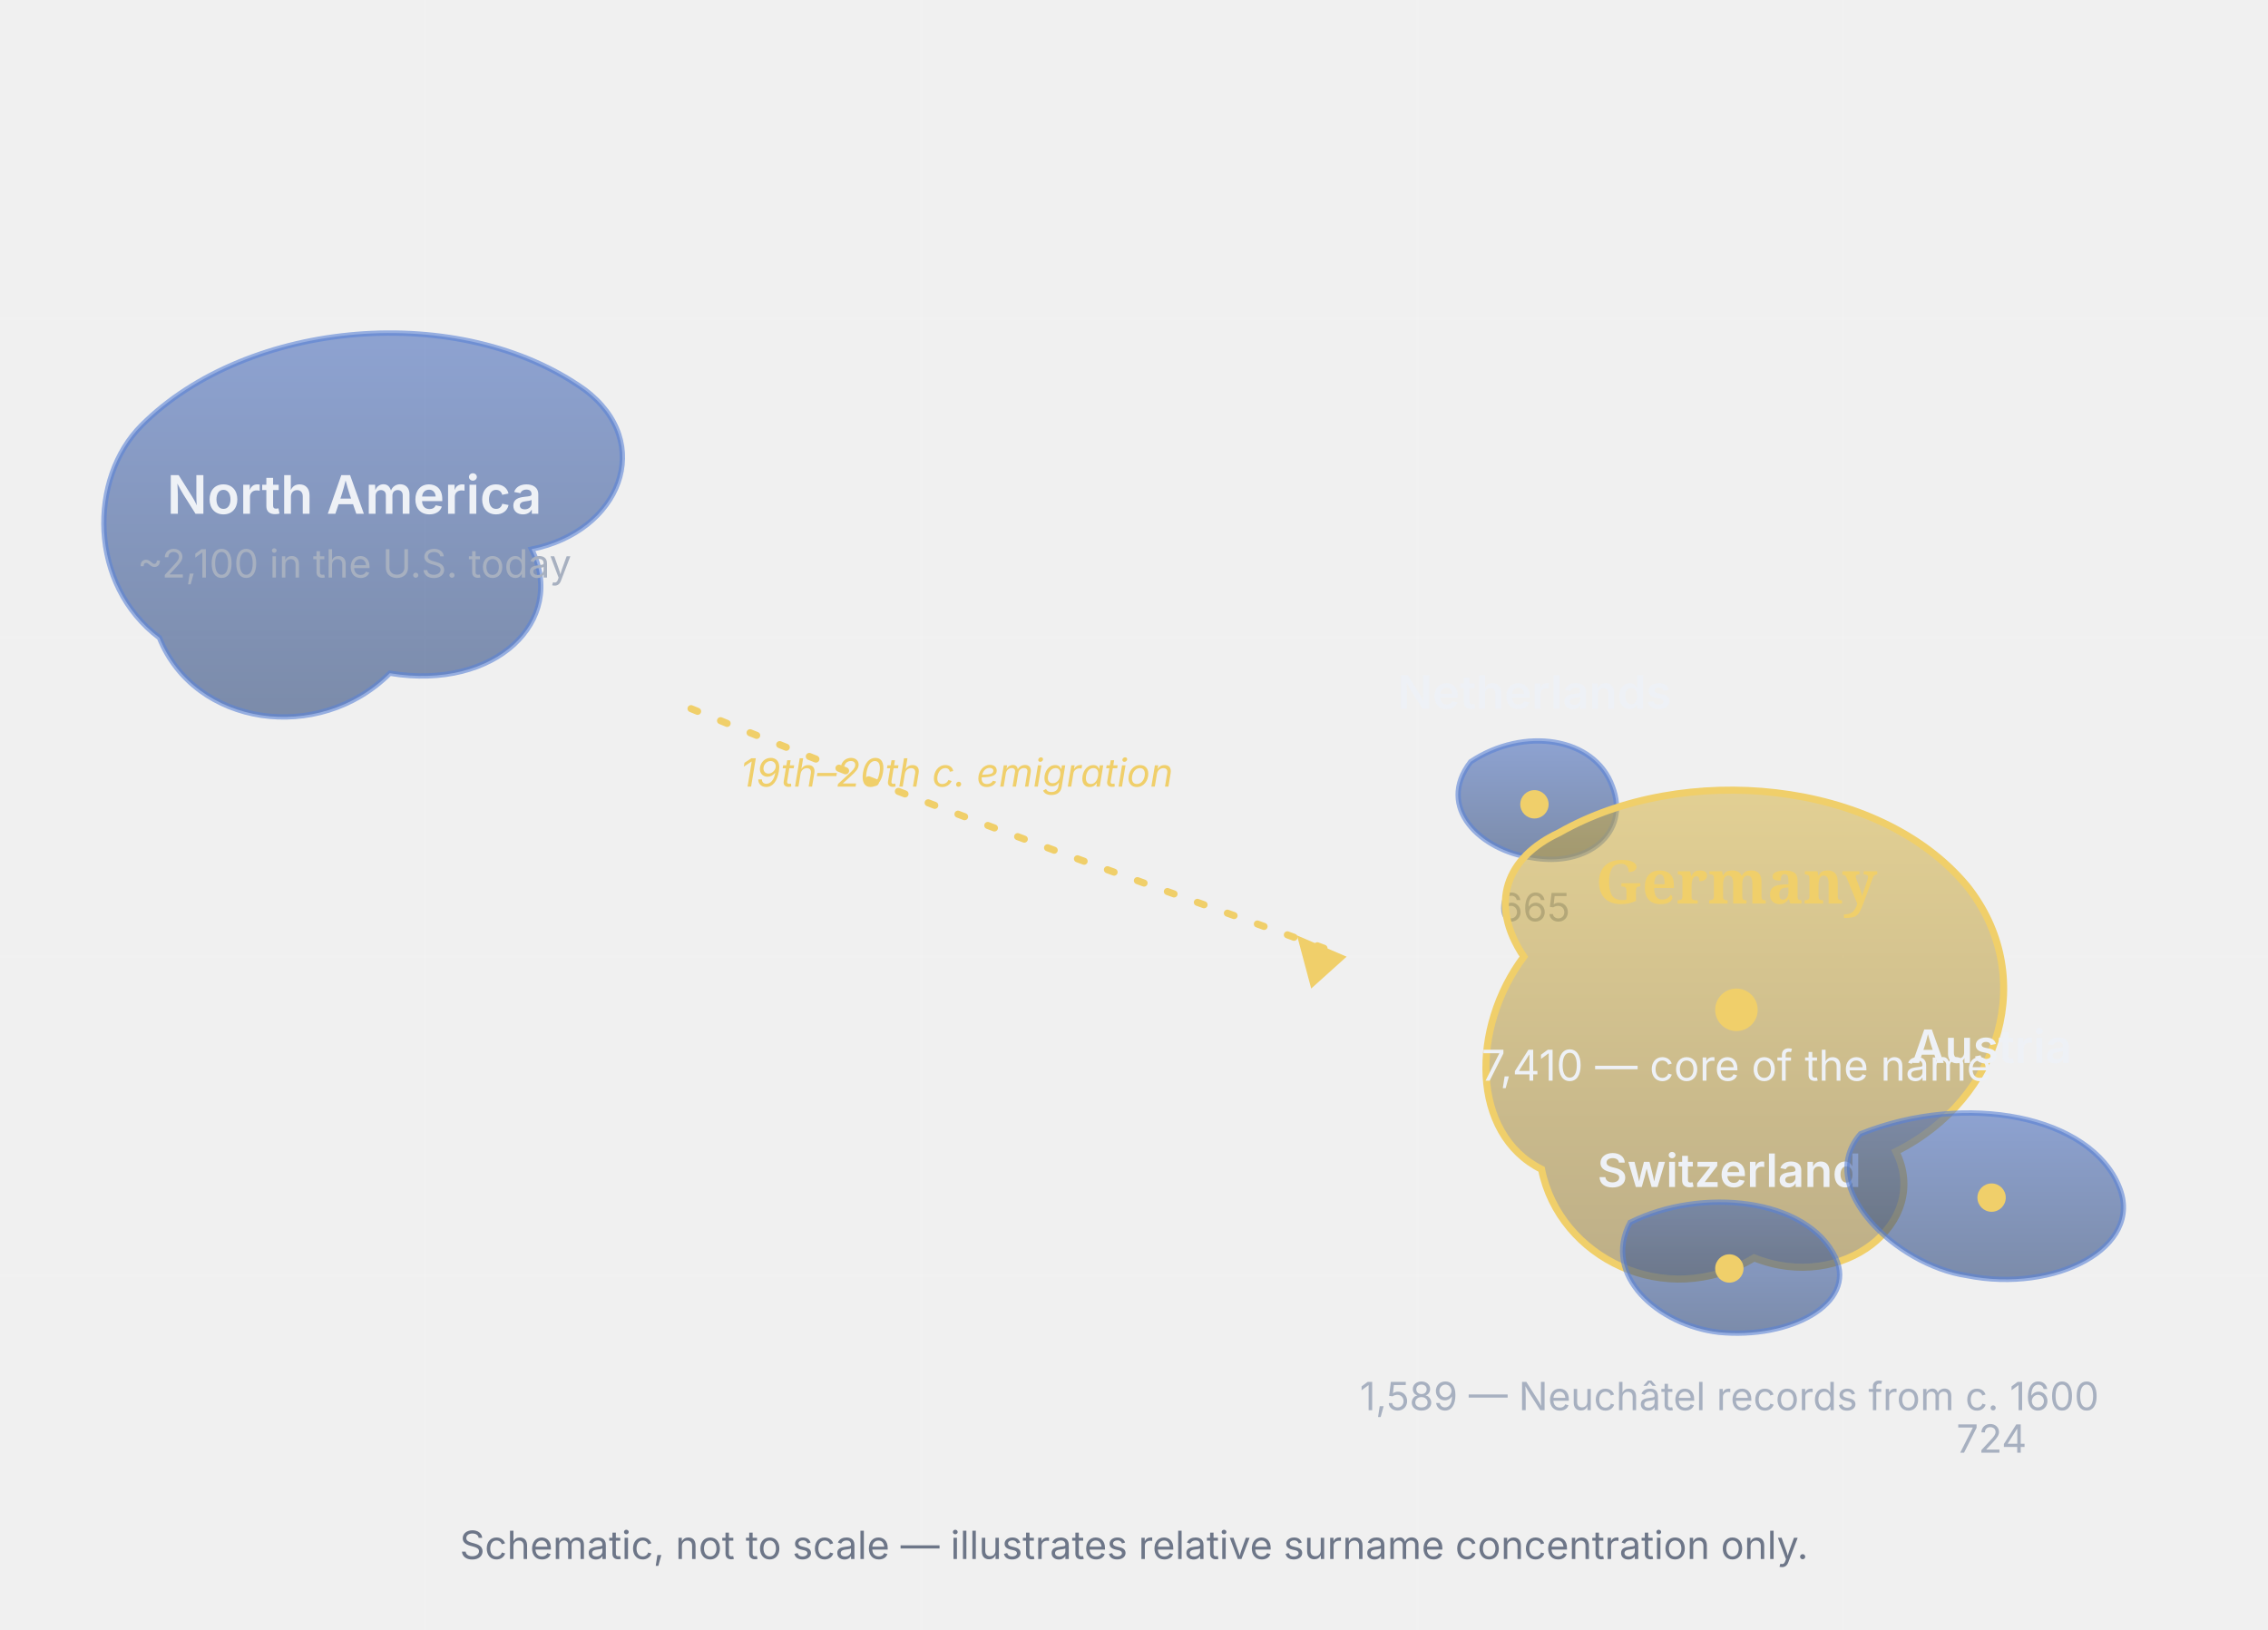
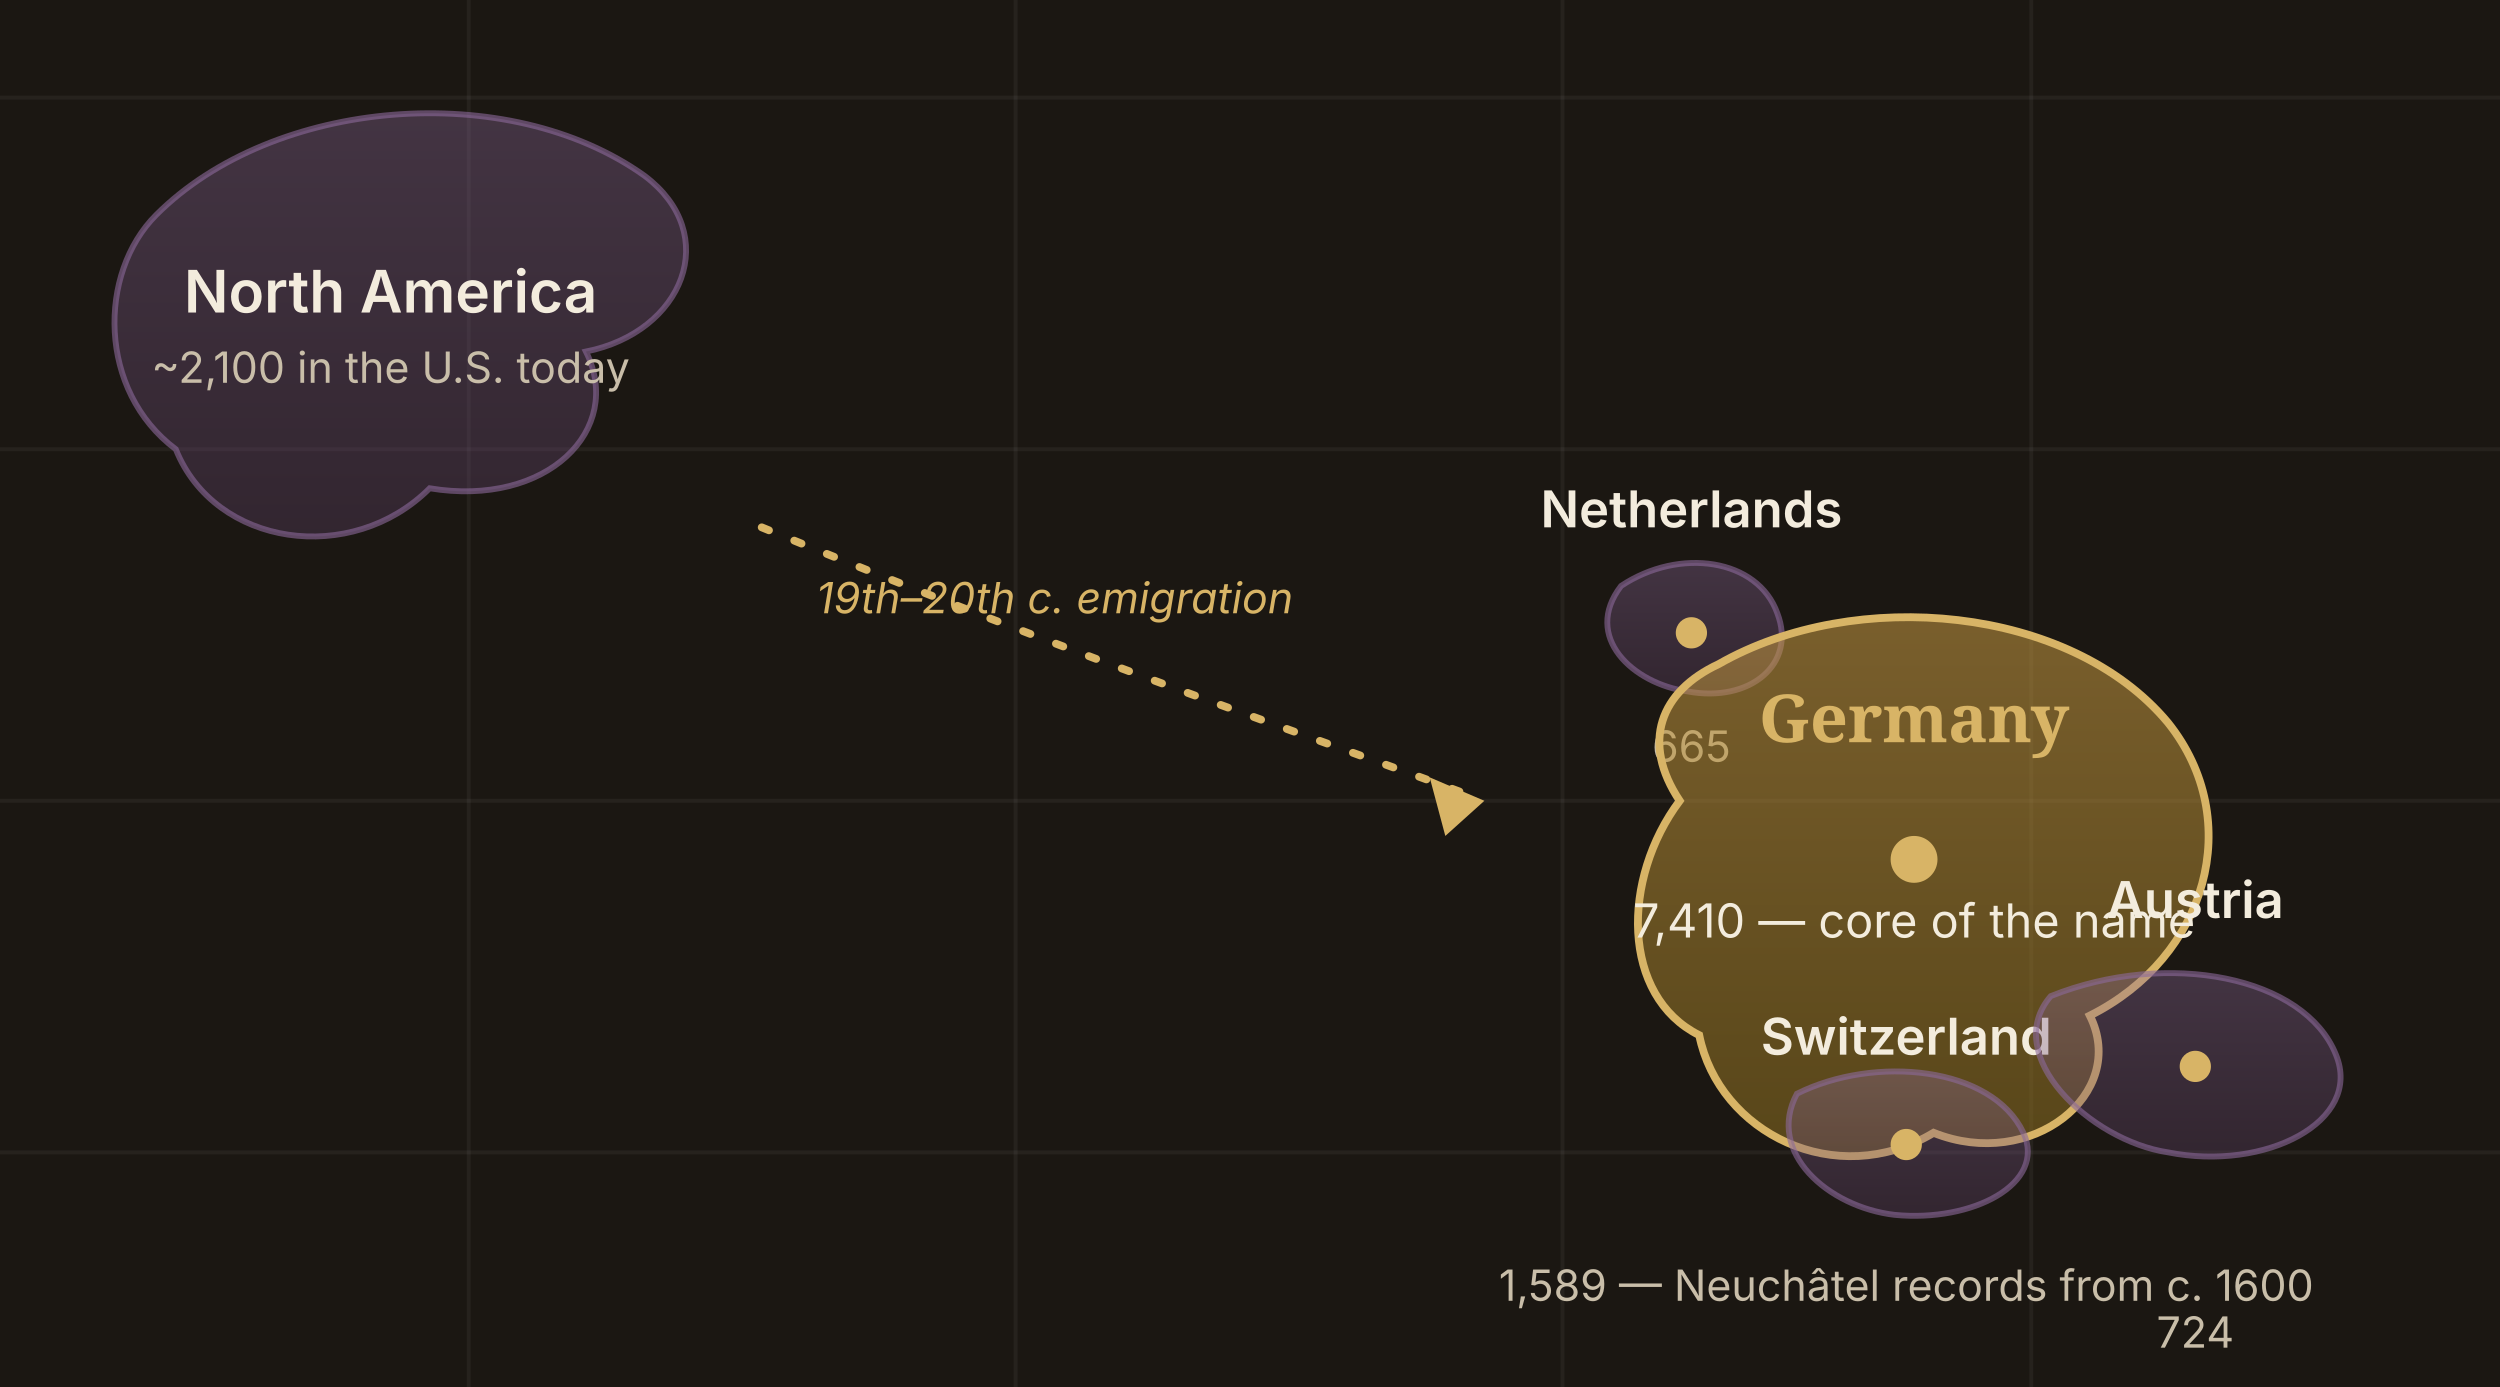
- <svg xmlns="http://www.w3.org/2000/svg" viewBox="0 0 640 460" role="img" aria-labelledby="originsMapTitle originsMapDesc">
+ <svg xmlns="http://www.w3.org/2000/svg" viewBox="0 65 640 355" role="img" aria-labelledby="originsMapTitle originsMapDesc">
  <defs>
    <linearGradient id="regionFill" x1="0" y1="0" x2="0" y2="1">
-       <stop offset="0%" stop-color="#3d63b8" stop-opacity="0.55" />
-       <stop offset="100%" stop-color="#1c3970" stop-opacity="0.55" />
+       <stop offset="0%" stop-color="#8c6a9c" stop-opacity="0.35" />
+       <stop offset="100%" stop-color="#5c4066" stop-opacity="0.35" />
    </linearGradient>
    <linearGradient id="coreFill" x1="0" y1="0" x2="0" y2="1">
-       <stop offset="0%" stop-color="#d4af37" stop-opacity="0.5" />
-       <stop offset="100%" stop-color="#8a6d1f" stop-opacity="0.5" />
+       <stop offset="0%" stop-color="#c79a42" stop-opacity="0.55" />
+       <stop offset="100%" stop-color="#8a6d1f" stop-opacity="0.55" />
    </linearGradient>
  </defs>
-   <rect x="0" y="0" width="640" height="460" fill="none" />
+   <rect x="0" y="0" width="640" height="460" fill="#1b1712" />
  <g stroke="#ffffff" stroke-opacity="0.05" stroke-width="1">
    <line x1="0" y1="90" x2="640" y2="90" />
    <line x1="0" y1="180" x2="640" y2="180" />
    <line x1="0" y1="270" x2="640" y2="270" />
    <line x1="0" y1="360" x2="640" y2="360" />
    <line x1="120" y1="0" x2="120" y2="460" />
    <line x1="260" y1="0" x2="260" y2="460" />
    <line x1="400" y1="0" x2="400" y2="460" />
    <line x1="520" y1="0" x2="520" y2="460" />
  </g>
-   <path d="M40,120 C70,90 130,85 165,110 C185,125 175,150 150,155 C160,175 140,195 110,190 C90,210 55,205 45,180 C25,165 25,135 40,120 Z" fill="url(#regionFill)" stroke="#5b82d6" stroke-opacity="0.6" stroke-width="1.5" />
-   <text x="100" y="145" text-anchor="middle" font-family="Inter, sans-serif" font-size="15" font-weight="600" fill="#eef1f6">North America</text>
-   <text x="100" y="163" text-anchor="middle" font-family="Inter, sans-serif" font-size="11" fill="#a7b0c0">~2,100 in the U.S. today</text>
-   <path d="M195,200 C280,235 340,255 380,270" fill="none" stroke="#f0cf6a" stroke-width="2" stroke-dasharray="2 7" stroke-linecap="round" />
-   <path d="M380,270 l-14,-6 l4,15 z" fill="#f0cf6a" />
-   <text x="270" y="222" text-anchor="middle" font-family="Inter, sans-serif" font-size="11" font-style="italic" fill="#f0cf6a">19th–20th c. emigration</text>
-   <path d="M415,215 C430,205 450,208 455,222 C460,235 448,245 432,242 C418,240 405,228 415,215 Z" fill="url(#regionFill)" stroke="#5b82d6" stroke-opacity="0.6" stroke-width="1.5" />
-   <circle cx="433" cy="227" r="4" fill="#f0cf6a" />
-   <text x="433" y="200" text-anchor="middle" font-family="Inter, sans-serif" font-size="13" font-weight="600" fill="#eef1f6">Netherlands</text>
-   <text x="433" y="260" text-anchor="middle" font-family="Inter, sans-serif" font-size="11" fill="#a7b0c0">665</text>
-   <path d="M440,235 C475,215 530,220 555,250 C575,275 565,310 535,325 C545,345 520,365 495,355 C470,370 440,355 435,330 C415,320 415,290 430,270 C420,255 425,242 440,235 Z" fill="url(#coreFill)" stroke="#f0cf6a" stroke-width="2" />
-   <circle cx="490" cy="285" r="6" fill="#f0cf6a" />
-   <text x="490" y="255" text-anchor="middle" font-family="Fraunces, serif" font-size="17" font-weight="600" fill="#f0cf6a">Germany</text>
-   <text x="490" y="305" text-anchor="middle" font-family="Inter, sans-serif" font-size="12" fill="#eef1f6">7,410 — core of the name</text>
-   <path d="M460,345 C480,335 510,338 518,355 C524,368 505,378 485,376 C468,374 452,360 460,345 Z" fill="url(#regionFill)" stroke="#5b82d6" stroke-opacity="0.6" stroke-width="1.5" />
-   <circle cx="488" cy="358" r="4" fill="#f0cf6a" />
-   <text x="488" y="335" text-anchor="middle" font-family="Inter, sans-serif" font-size="13" font-weight="600" fill="#eef1f6">Switzerland</text>
-   <text x="488" y="398" text-anchor="middle" font-family="Inter, sans-serif" font-size="11" fill="#a7b0c0">1,589 — Neuchâtel records from c. 1600</text>
-   <path d="M525,320 C555,308 590,315 598,335 C605,352 580,365 555,360 C535,357 512,335 525,320 Z" fill="url(#regionFill)" stroke="#5b82d6" stroke-opacity="0.6" stroke-width="1.5" />
-   <circle cx="562" cy="338" r="4" fill="#f0cf6a" />
-   <text x="562" y="300" text-anchor="middle" font-family="Inter, sans-serif" font-size="13" font-weight="600" fill="#eef1f6">Austria</text>
-   <text x="562" y="410" text-anchor="middle" font-family="Inter, sans-serif" font-size="11" fill="#a7b0c0">724</text>
-   <text x="320" y="440" text-anchor="middle" font-family="Inter, sans-serif" font-size="11" fill="#6d7688">Schematic, not to scale — illustrates relative surname concentration only.</text>
+   <path d="M40,120 C70,90 130,85 165,110 C185,125 175,150 150,155 C160,175 140,195 110,190 C90,210 55,205 45,180 C25,165 25,135 40,120 Z" fill="url(#regionFill)" stroke="#8c6a9c" stroke-opacity="0.6" stroke-width="1.5" />
+   <text x="100" y="145" text-anchor="middle" font-family="Inter, sans-serif" font-size="15" font-weight="600" fill="#f3ecdd">North America</text>
+   <text x="100" y="163" text-anchor="middle" font-family="Inter, sans-serif" font-size="11" fill="#c9bea9">~2,100 in the U.S. today</text>
+   <path d="M195,200 C280,235 340,255 380,270" fill="none" stroke="#d8b466" stroke-width="2" stroke-dasharray="2 7" stroke-linecap="round" />
+   <path d="M380,270 l-14,-6 l4,15 z" fill="#d8b466" />
+   <text x="270" y="222" text-anchor="middle" font-family="Inter, sans-serif" font-size="11" font-style="italic" fill="#d8b466">19th–20th c. emigration</text>
+   <path d="M415,215 C430,205 450,208 455,222 C460,235 448,245 432,242 C418,240 405,228 415,215 Z" fill="url(#regionFill)" stroke="#8c6a9c" stroke-opacity="0.6" stroke-width="1.5" />
+   <circle cx="433" cy="227" r="4" fill="#d8b466" />
+   <text x="433" y="200" text-anchor="middle" font-family="Inter, sans-serif" font-size="13" font-weight="600" fill="#f3ecdd">Netherlands</text>
+   <text x="433" y="260" text-anchor="middle" font-family="Inter, sans-serif" font-size="11" fill="#c9bea9">665</text>
+   <path d="M440,235 C475,215 530,220 555,250 C575,275 565,310 535,325 C545,345 520,365 495,355 C470,370 440,355 435,330 C415,320 415,290 430,270 C420,255 425,242 440,235 Z" fill="url(#coreFill)" stroke="#d8b466" stroke-width="2" />
+   <circle cx="490" cy="285" r="6" fill="#d8b466" />
+   <text x="490" y="255" text-anchor="middle" font-family="Fraunces, serif" font-size="17" font-weight="600" fill="#d8b466">Germany</text>
+   <text x="490" y="305" text-anchor="middle" font-family="Inter, sans-serif" font-size="12" fill="#f3ecdd">7,410 — core of the name</text>
+   <path d="M460,345 C480,335 510,338 518,355 C524,368 505,378 485,376 C468,374 452,360 460,345 Z" fill="url(#regionFill)" stroke="#8c6a9c" stroke-opacity="0.6" stroke-width="1.5" />
+   <circle cx="488" cy="358" r="4" fill="#d8b466" />
+   <text x="488" y="335" text-anchor="middle" font-family="Inter, sans-serif" font-size="13" font-weight="600" fill="#f3ecdd">Switzerland</text>
+   <text x="488" y="398" text-anchor="middle" font-family="Inter, sans-serif" font-size="11" fill="#c9bea9">1,589 — Neuchâtel records from c. 1600</text>
+   <path d="M525,320 C555,308 590,315 598,335 C605,352 580,365 555,360 C535,357 512,335 525,320 Z" fill="url(#regionFill)" stroke="#8c6a9c" stroke-opacity="0.6" stroke-width="1.5" />
+   <circle cx="562" cy="338" r="4" fill="#d8b466" />
+   <text x="562" y="300" text-anchor="middle" font-family="Inter, sans-serif" font-size="13" font-weight="600" fill="#f3ecdd">Austria</text>
+   <text x="562" y="410" text-anchor="middle" font-family="Inter, sans-serif" font-size="11" fill="#c9bea9">724</text>
</svg>
